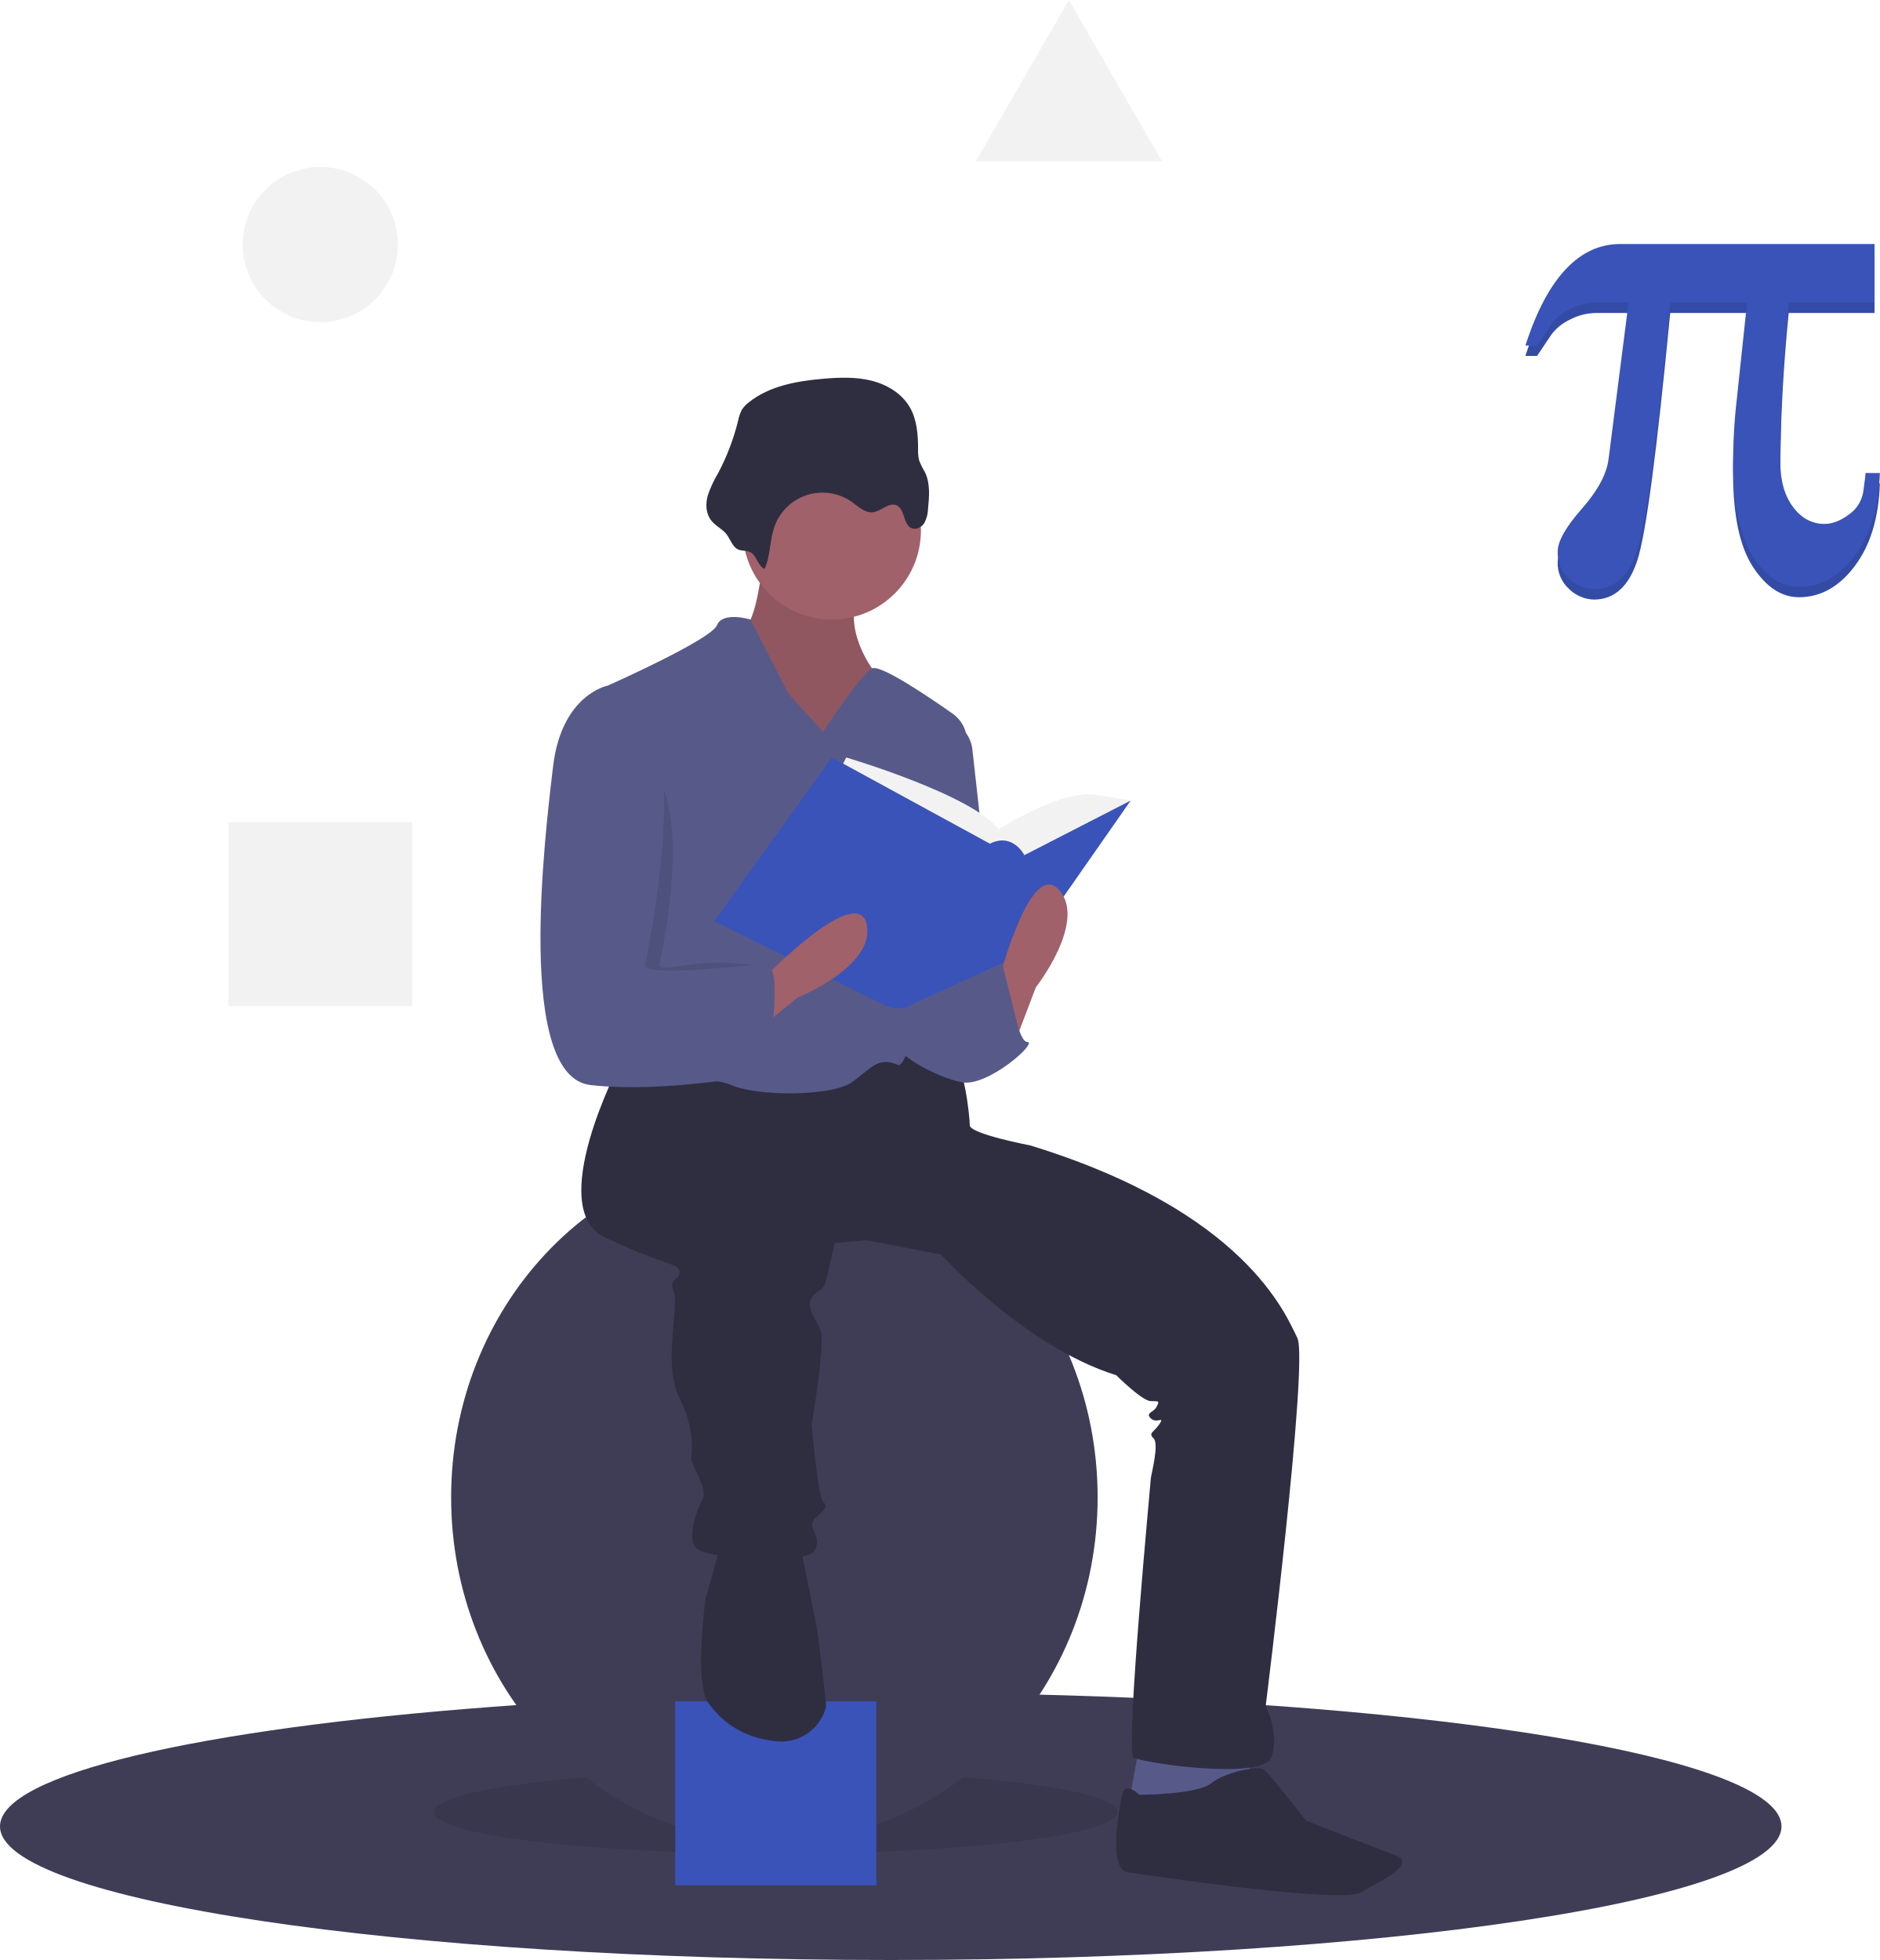
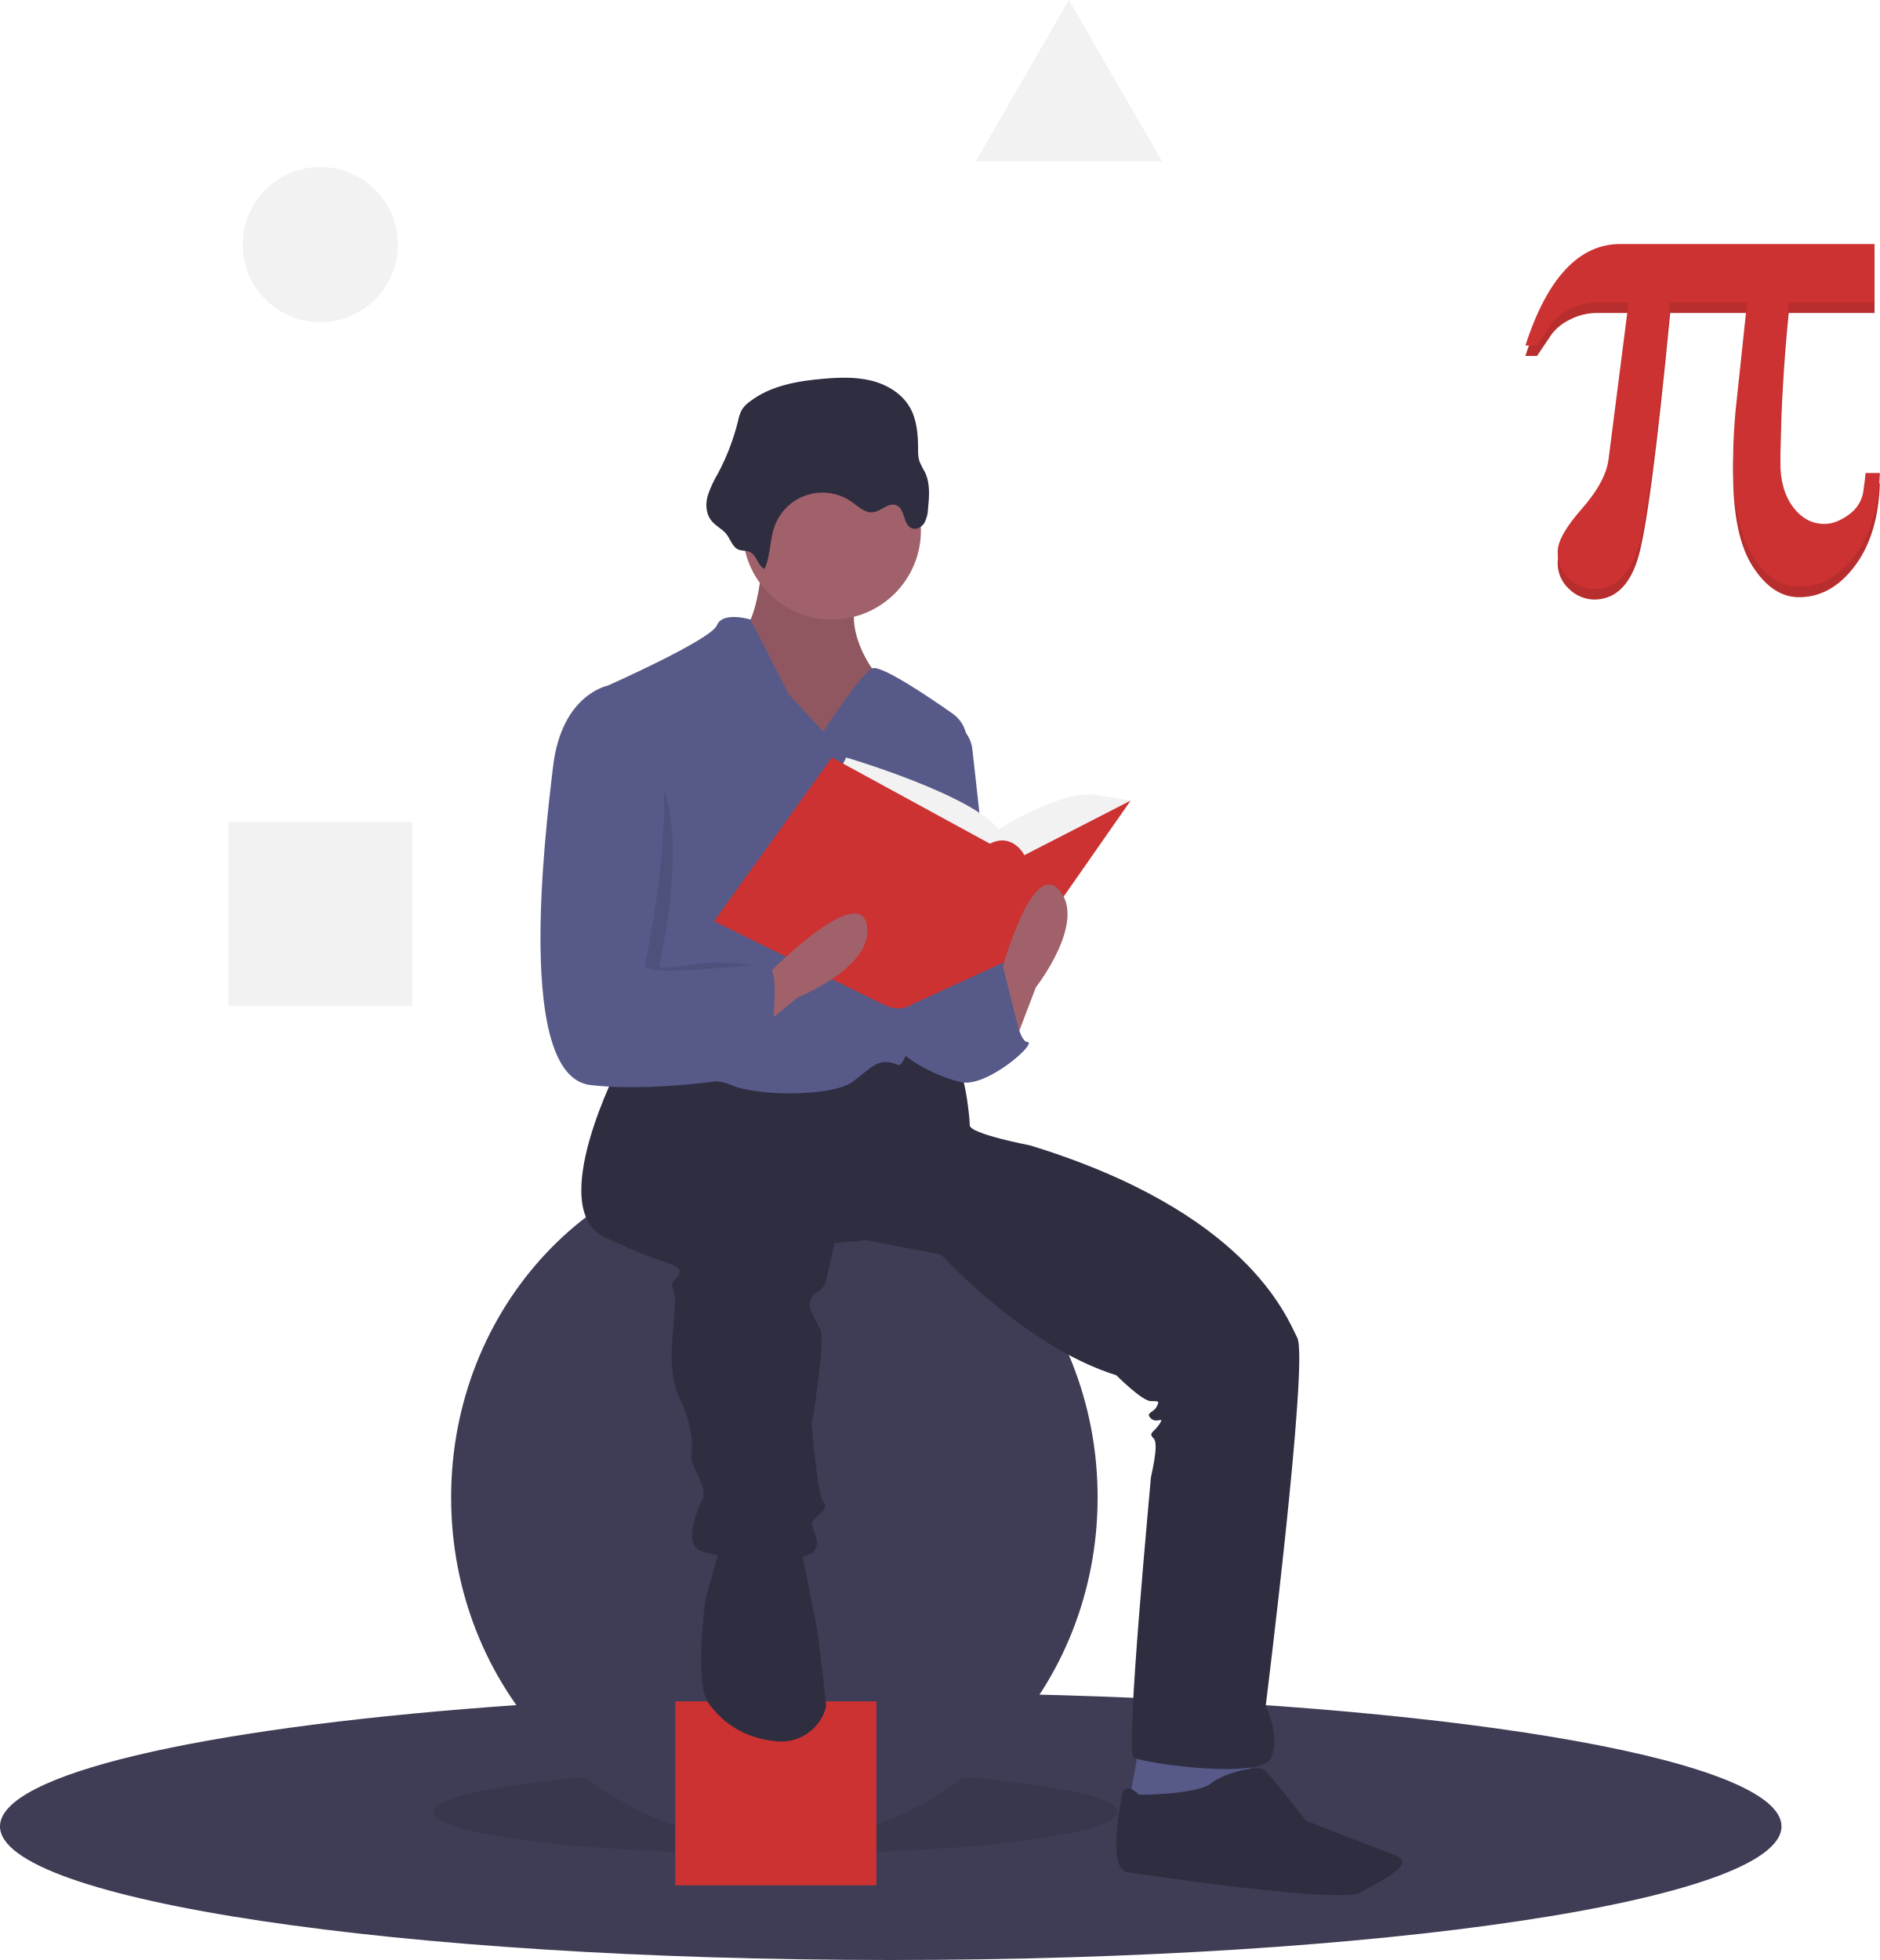
<svg xmlns="http://www.w3.org/2000/svg" data-name="Layer 1" width="654.237" height="682.114" viewBox="0 0 654.237 682.114">
  <path d="M892.882,744.557c0,25.68-138.79,46.5-310,46.5s-310-20.82-310-46.5c0-18.18,69.57-33.93,170.96-41.57,41.81-3.16,89.05-4.93,139.04-4.93,20.55,0,40.63.3,60.05.87C785.402,703.127,892.882,721.957,892.882,744.557Z" transform="translate(-272.8817 -108.9432)" fill="#3f3d56" />
  <ellipse cx="270" cy="630.614" rx="119" ry="14.5" opacity="0.1" />
  <ellipse cx="269.5" cy="521.114" rx="112.5" ry="120" fill="#3f3d56" />
-   <rect x="235" y="592.114" width="70" height="64" fill="#3A53B8" />
+   <rect x="235" y="592.114" width="70" height="64" fill="#CC3232" />
  <polygon points="396.5 607.614 392.5 629.614 418.5 633.614 435.5 623.614 434.5 607.614 396.5 607.614" fill="#575a89" />
  <path d="M538.382,303.557s-2,23-7,24,11,41,11,41h24l19-5-9-22s-12-16-3-29S538.382,303.557,538.382,303.557Z" transform="translate(-272.8817 -108.9432)" fill="#a0616a" />
  <path d="M538.382,303.557s-2,23-7,24,11,41,11,41h24l19-5-9-22s-12-16-3-29S538.382,303.557,538.382,303.557Z" transform="translate(-272.8817 -108.9432)" opacity="0.1" />
  <path d="M488.382,479.557s-26,50-5,60,26,9,26,12-4,2-2,7-4,25,2,37,4,21,4,21,0,1,2,5,3,7,2,9-7,15-1,18,37,5,40,0-3-8,0-11,5-4,3-6-4-27-4-27,5-29,3-33-5-8-3-11,4-2,5-6,3-13,3-13l11-1,26,5s29,32,61,42c0,0,9,9,12,9s3,0,2,2-4,2-2,4,5-1,3,2-4,3-2,5-1,13-1,14-9,95-6,97,45,8,48,0-2-18-2-18,15-120,11-128-18-44-93-67c0,0-21-4-21-7s-2-22-6-23-27-2-27-2l-29,9-40-7Z" transform="translate(-272.8817 -108.9432)" fill="#2f2e41" />
  <path d="M523.382,647.557l-5,18s-4,29,1,36c3.927,5.498,10.94,12.231,23.944,13.412a16.071,16.071,0,0,0,16.779-11.118,5.007,5.007,0,0,0,.277-1.294c0-2-3-26-3-26l-5-25-1-7Z" transform="translate(-272.8817 -108.9432)" fill="#2f2e41" />
  <path d="M669.382,733.557s-5-5-6,0-5,26,2,27,74,11,81,7,20-10,12-13-31-12-31-12-13-17-15-18-13,1-18,5S669.382,733.557,669.382,733.557Z" transform="translate(-272.8817 -108.9432)" fill="#2f2e41" />
  <circle cx="289.5" cy="184.614" r="31" fill="#a0616a" />
  <path d="M559.382,363.557l-12-13-13.301-26s-9.699-3-11.699,2-38,21-38,21,9,84,5,92-11,40-5,43,34,0,43,4,35,4,42-1,9-9,16-6c5.959,2.554,19.891-84.761,23.902-110.781a11.844,11.844,0,0,0-4.908-11.51c-8.973-6.294-25.133-17.14-27.994-15.709C572.382,343.557,559.382,363.557,559.382,363.557Z" transform="translate(-272.8817 -108.9432)" fill="#575a89" />
  <path d="M602.382,359.557h0a11.86,11.86,0,0,1,8.911,10.196l8.089,72.804s-20,43-30,14S602.382,359.557,602.382,359.557Z" transform="translate(-272.8817 -108.9432)" fill="#575a89" />
  <path d="M600.382,449.557l22-6s4,28,8,28-14,16-23,14-22-9-23-14,9-26,9-26Z" transform="translate(-272.8817 -108.9432)" fill="#575a89" />
  <path d="M538.98,306.93c2.108-4.648,1.742-10.07,3.485-14.867a17.727,17.727,0,0,1,26.953-8.381c2.242,1.598,4.489,3.844,7.226,3.539,2.947-.329,5.575-3.616,8.284-2.411,3.003,1.335,2.192,6.717,5.234,7.96,1.601.654,3.494-.353,4.417-1.816a11.225,11.225,0,0,0,1.286-4.976c.42-4.265.799-8.779-1.051-12.645a30.289,30.289,0,0,1-2.028-4.09,13.994,13.994,0,0,1-.386-4.034c-.017-5.013-.383-10.242-2.906-14.574-2.8-4.807-7.974-7.881-13.373-9.222s-11.055-1.136-16.598-.666c-9.163.776-18.719,2.439-25.939,8.135a10.147,10.147,0,0,0-2.493,2.62,13.525,13.525,0,0,0-1.328,3.841,79.45,79.45,0,0,1-6.968,18.277,39.656,39.656,0,0,0-3.595,7.765c-.766,2.754-.714,5.893.889,8.261,1.305,1.927,3.391,2.955,5.029,4.53,1.624,1.561,2.384,4.564,4.183,5.747,1.57,1.032,3.451.304,5.053,1.398C536.41,302.725,536.558,305.804,538.98,306.93Z" transform="translate(-272.8817 -108.9432)" fill="#2f2e41" />
  <path d="M564.382,378.557l3-6s44,13,53,25c0,0,22-14,34-12l12,2-37,33-47-4Z" transform="translate(-272.8817 -108.9432)" fill="#f2f2f2" />
-   <path d="M562.382,372.557l-41,57,59,29s5.516,3,9.758,0l39.242-18,37-53-37,19s-4-8-12-4Z" transform="translate(-272.8817 -108.9432)" fill="#3A53B8" />
+   <path d="M562.382,372.557l-41,57,59,29s5.516,3,9.758,0l39.242-18,37-53-37,19s-4-8-12-4Z" transform="translate(-272.8817 -108.9432)" fill="#CC3232" />
  <path d="M625.382,473.557l8-21s18-23,8-34-21,32-21,32Z" transform="translate(-272.8817 -108.9432)" fill="#a0616a" />
  <path d="M533.079,470.206l17.456-14.152s27.11-10.865,23.979-25.397-34.221,17.145-34.221,17.145Z" transform="translate(-272.8817 -108.9432)" fill="#a0616a" />
  <path d="M489.882,369.057h-1s-15.5-18.5-18.5,6.5-13,108,13,111,44.5-12.5,44.5-12.5,19-29,12-29c-3.387,0-12.598-1.521-21-1-8.963.556-17.016,3.081-16.5.5C503.382,439.557,517.882,376.057,489.882,369.057Z" transform="translate(-272.8817 -108.9432)" opacity="0.1" />
  <path d="M488.382,349.557l-4-2s-16,3-19,28-13,108,13,111,61-4,61-4,7-38,0-38-43,5-42,0S516.382,356.557,488.382,349.557Z" transform="translate(-272.8817 -108.9432)" fill="#575a89" />
  <polygon points="338 353.114 349.027 336.213 356 364.114 338 372.114 338 353.114" fill="#575a89" />
  <circle cx="111.473" cy="85.114" r="27" fill="#f2f2f2" />
  <rect x="79.473" y="286.114" width="64" height="64" fill="#f2f2f2" />
  <polygon points="372 0 388.199 28.057 404.397 56.114 372 56.114 339.603 56.114 355.801 28.057 372 0" fill="#f2f2f2" />
-   <path d="M927.118,277.172q-.581,17.955-8.745,28.784-8.166,10.829-19.401,10.83-9.152,0-16.042-10.599-6.893-10.598-6.892-32.606,0-4.865.232-9.266.231-4.401.579-8.34l4.054-38.108H854.145Q847.196,290.145,842.736,303.871q-4.46,13.726-15.116,13.726a12.78,12.78,0,0,1-8.572-3.591,12.064,12.064,0,0,1-4.054-9.498q0-5.326,8.398-14.884,8.397-9.556,9.324-17.432l6.95-54.324H828.431a19.911,19.911,0,0,0-9.093,2.259,17.156,17.156,0,0,0-6.545,5.27l-4.981,7.413H803.759q5.674-17.605,13.958-26.467,8.28-8.861,19.054-8.861H925.265v20.386H895.381q-1.39,13.9-2.143,27.799-.755,13.9-.753,27.915,0,9.499,4.402,15.405,4.401,5.907,11.004,5.907,4.053,0,8.513-3.301a11.97,11.97,0,0,0,5.039-8.629q.348-2.547.521-3.996.174-1.447.174-1.795Z" transform="translate(-272.8817 -108.9432)" fill="#3A53B8" />
+   <path d="M927.118,277.172q-.581,17.955-8.745,28.784-8.166,10.829-19.401,10.83-9.152,0-16.042-10.599-6.893-10.598-6.892-32.606,0-4.865.232-9.266.231-4.401.579-8.34l4.054-38.108H854.145Q847.196,290.145,842.736,303.871q-4.46,13.726-15.116,13.726a12.78,12.78,0,0,1-8.572-3.591,12.064,12.064,0,0,1-4.054-9.498q0-5.326,8.398-14.884,8.397-9.556,9.324-17.432l6.95-54.324H828.431a19.911,19.911,0,0,0-9.093,2.259,17.156,17.156,0,0,0-6.545,5.27l-4.981,7.413H803.759q5.674-17.605,13.958-26.467,8.28-8.861,19.054-8.861H925.265v20.386H895.381q-1.39,13.9-2.143,27.799-.755,13.9-.753,27.915,0,9.499,4.402,15.405,4.401,5.907,11.004,5.907,4.053,0,8.513-3.301a11.97,11.97,0,0,0,5.039-8.629q.348-2.547.521-3.996.174-1.447.174-1.795Z" transform="translate(-272.8817 -108.9432)" fill="#CC3232" />
  <path d="M927.118,277.172q-.581,17.955-8.745,28.784-8.166,10.829-19.401,10.83-9.152,0-16.042-10.599-6.893-10.598-6.892-32.606,0-4.865.232-9.266.231-4.401.579-8.34l4.054-38.108H854.145Q847.196,290.145,842.736,303.871q-4.46,13.726-15.116,13.726a12.78,12.78,0,0,1-8.572-3.591,12.064,12.064,0,0,1-4.054-9.498q0-5.326,8.398-14.884,8.397-9.556,9.324-17.432l6.95-54.324H828.431a19.911,19.911,0,0,0-9.093,2.259,17.156,17.156,0,0,0-6.545,5.27l-4.981,7.413H803.759q5.674-17.605,13.958-26.467,8.28-8.861,19.054-8.861H925.265v20.386H895.381q-1.39,13.9-2.143,27.799-.755,13.9-.753,27.915,0,9.499,4.402,15.405,4.401,5.907,11.004,5.907,4.053,0,8.513-3.301a11.97,11.97,0,0,0,5.039-8.629q.348-2.547.521-3.996.174-1.447.174-1.795Z" transform="translate(-272.8817 -108.9432)" opacity="0.1" />
-   <path d="M927.118,273.553q-.581,17.955-8.745,28.784-8.166,10.829-19.401,10.83-9.152,0-16.042-10.599-6.893-10.598-6.892-32.606,0-4.865.232-9.266.231-4.401.579-8.34l4.054-38.108H854.145Q847.196,286.526,842.736,300.252q-4.46,13.726-15.116,13.726a12.78,12.78,0,0,1-8.572-3.591,12.064,12.064,0,0,1-4.054-9.498q0-5.326,8.398-14.884,8.397-9.556,9.324-17.432l6.95-54.324H828.431a19.911,19.911,0,0,0-9.093,2.259,17.156,17.156,0,0,0-6.545,5.27l-4.981,7.413H803.759q5.674-17.605,13.958-26.467,8.28-8.861,19.054-8.861H925.265v20.386H895.381q-1.39,13.9-2.143,27.799-.755,13.9-.753,27.915,0,9.499,4.402,15.405,4.401,5.907,11.004,5.907,4.053,0,8.513-3.301a11.97,11.97,0,0,0,5.039-8.629q.348-2.547.521-3.996.174-1.447.174-1.795Z" transform="translate(-272.8817 -108.9432)" fill="#3A53B8" />
+   <path d="M927.118,273.553q-.581,17.955-8.745,28.784-8.166,10.829-19.401,10.83-9.152,0-16.042-10.599-6.893-10.598-6.892-32.606,0-4.865.232-9.266.231-4.401.579-8.34l4.054-38.108H854.145Q847.196,286.526,842.736,300.252q-4.46,13.726-15.116,13.726a12.78,12.78,0,0,1-8.572-3.591,12.064,12.064,0,0,1-4.054-9.498q0-5.326,8.398-14.884,8.397-9.556,9.324-17.432l6.95-54.324H828.431a19.911,19.911,0,0,0-9.093,2.259,17.156,17.156,0,0,0-6.545,5.27l-4.981,7.413H803.759q5.674-17.605,13.958-26.467,8.28-8.861,19.054-8.861H925.265v20.386H895.381q-1.39,13.9-2.143,27.799-.755,13.9-.753,27.915,0,9.499,4.402,15.405,4.401,5.907,11.004,5.907,4.053,0,8.513-3.301a11.97,11.97,0,0,0,5.039-8.629q.348-2.547.521-3.996.174-1.447.174-1.795Z" transform="translate(-272.8817 -108.9432)" fill="#CC3232" />
</svg>
